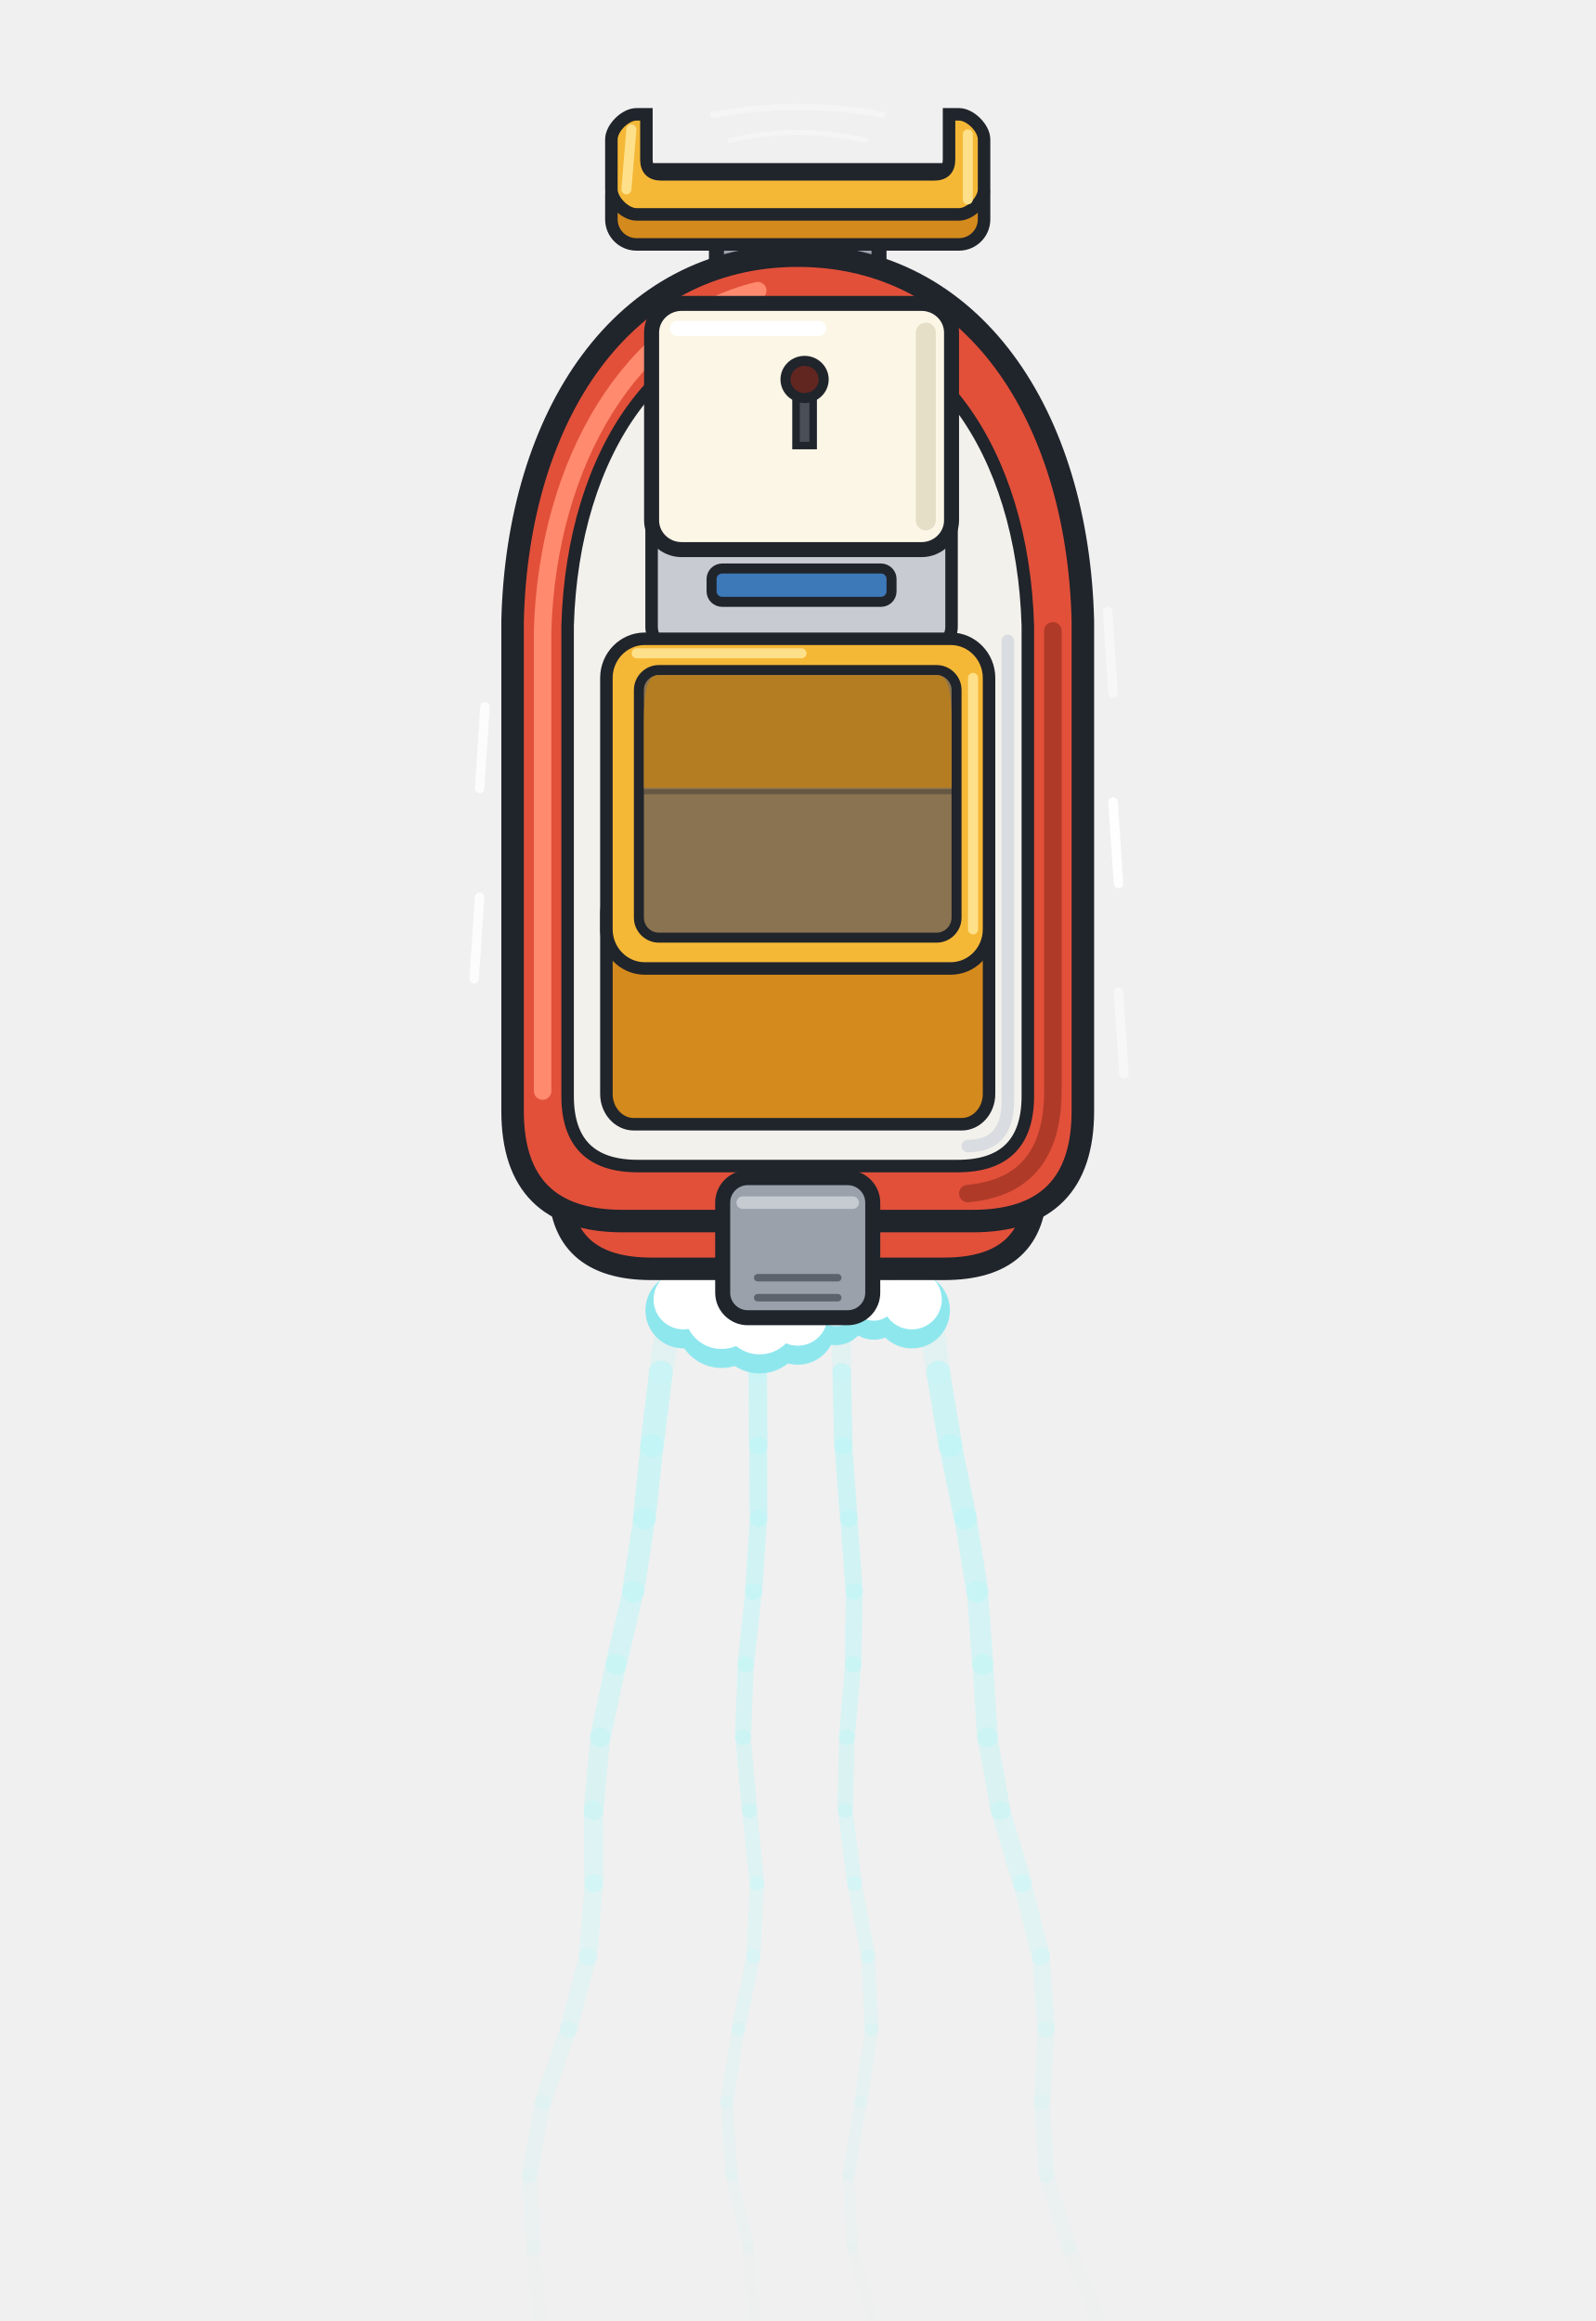
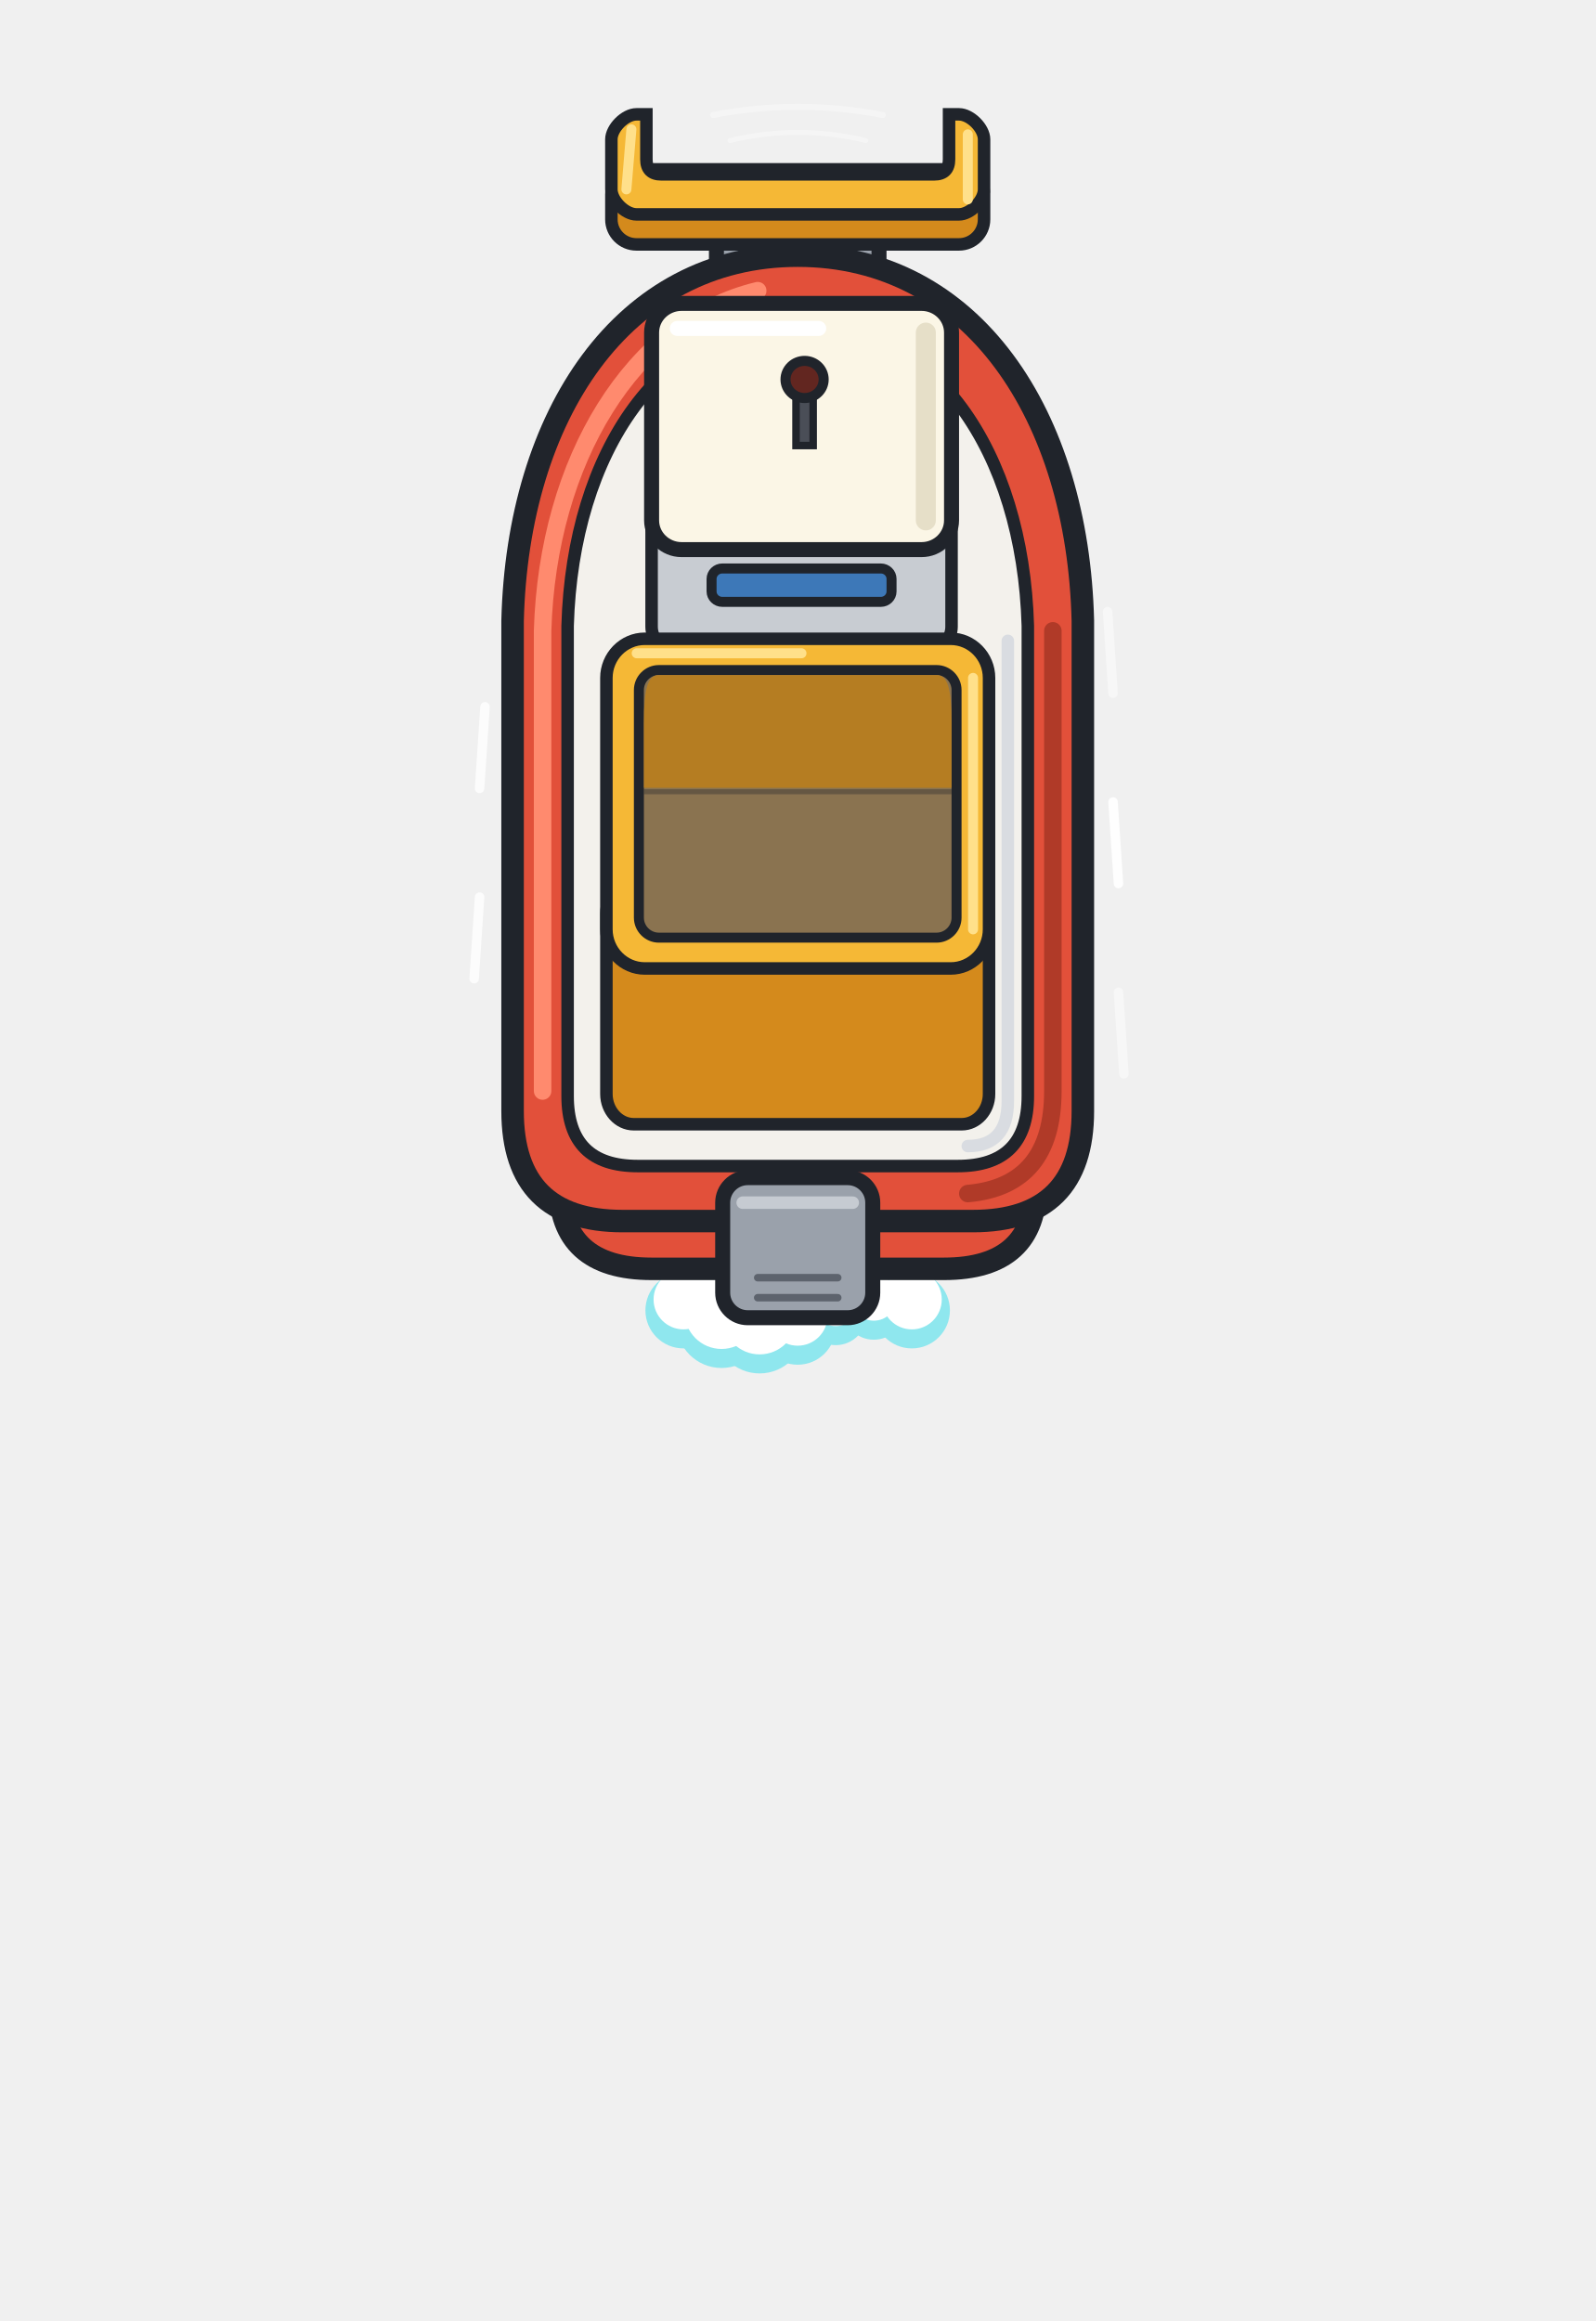
<svg xmlns="http://www.w3.org/2000/svg" viewBox="0 0 586.828 853.758">
  <defs>
    <style>
      .cls-1{fill:#e2503a;stroke:#20242b;stroke-width:8.28;stroke-miterlimit:10}
      .cls-2{fill:none;stroke:#ff8a6e;stroke-width:6.44;stroke-linecap:round}
      .cls-3{fill:none;stroke:#b03a28;stroke-width:6.44;stroke-linecap:round}
      .cls-4{fill:#f3f1ec;stroke:#20242b;stroke-width:4.60;stroke-miterlimit:10}
      .cls-5{fill:none;stroke:#d9dce1;stroke-width:4.60;stroke-linecap:round}
      .cls-6{fill:#9aa1ab;stroke:#20242b;stroke-width:5.52;stroke-miterlimit:10}
      .cls-7{fill:none;stroke:#c6cbd2;stroke-width:4.60;stroke-linecap:round}
      .cls-8{fill:none;stroke:#5d636d;stroke-width:2.76;stroke-linecap:round}
      .cls-9{fill:#c8ccd2;stroke:#20242b;stroke-width:4.60;stroke-miterlimit:10}
      .cls-10{fill:#3d78b8;stroke:#20242b;stroke-width:3.68;stroke-miterlimit:10}
      .cls-11{fill:#fbf6e6;stroke:#20242b;stroke-width:5.52;stroke-miterlimit:10}
      .cls-12{fill:none;stroke:#ffffff;stroke-width:5.52;stroke-linecap:round}
      .cls-13{fill:none;stroke:#e6dfc8;stroke-width:7.36;stroke-linecap:round}
      .cls-14{fill:#4a4e57;stroke:#20242b;stroke-width:2.76;stroke-miterlimit:10}
      .cls-15{fill:#ffb02e;stroke:#20242b;stroke-width:3.68;stroke-miterlimit:10}
      .cls-16{fill:#d48a1c;stroke:#20242b;stroke-width:4.60;stroke-miterlimit:10}
      .cls-17{fill:#f5b836;stroke:#20242b;stroke-width:4.60;stroke-miterlimit:10}
      .cls-18{fill:none;stroke:#ffe08a;stroke-width:3.68;stroke-linecap:round}
      .cls-19{fill:#8a7350;stroke:#20242b;stroke-width:3.68;stroke-miterlimit:10}
      .cls-20{fill:#b57d22}
      .cls-21{fill:none;stroke:#20242b;stroke-opacity:0.35;stroke-width:1.84}
    </style>
  </defs>
  <g id="Asset_15" data-name="Asset 15">
    <g>
      <g id="coletor">
        <g>
          <path d="M256.1 33.0 Q293.5 27.0 330.9 33.0" fill="none" stroke="#ffffff" stroke-opacity="0.00" stroke-width="2.5" stroke-linecap="round" />
          <path d="M262.3 42.3 Q293.5 36.3 324.7 42.3" fill="none" stroke="#ffffff" stroke-opacity="0.35" stroke-width="2.2" stroke-linecap="round" />
          <path d="M268.5 51.7 Q293.5 45.7 318.5 51.7" fill="none" stroke="#ffffff" stroke-opacity="0.35" stroke-width="1.8" stroke-linecap="round" />
          <path d="M180.4 190.0 L178.4 220.0" fill="none" stroke="#ffffff" stroke-opacity="0.00" stroke-width="3.5" stroke-linecap="round" />
          <path d="M178.4 260.0 L176.4 290.0" fill="none" stroke="#ffffff" stroke-opacity="0.78" stroke-width="3.5" stroke-linecap="round" />
          <path d="M176.4 330.0 L174.4 360.0" fill="none" stroke="#ffffff" stroke-opacity="0.78" stroke-width="3.5" stroke-linecap="round" />
          <path d="M407.4 225.0 L409.4 255.0" fill="none" stroke="#ffffff" stroke-opacity="0.45" stroke-width="3.5" stroke-linecap="round" />
          <path d="M409.4 295.0 L411.4 325.0" fill="none" stroke="#ffffff" stroke-opacity="0.90" stroke-width="3.5" stroke-linecap="round" />
          <path d="M411.4 365.0 L413.4 395.0" fill="none" stroke="#ffffff" stroke-opacity="0.45" stroke-width="3.5" stroke-linecap="round" />
-           <path d="M247.4 478.0 L243.1 504.8" fill="none" stroke="#bff6f7" stroke-opacity="0.27" stroke-width="9.0" stroke-linecap="round" />
-           <path d="M243.1 504.8 L239.8 531.7" fill="none" stroke="#bff6f7" stroke-opacity="0.68" stroke-width="8.7" stroke-linecap="round" />
-           <path d="M239.8 531.7 L237.0 558.5" fill="none" stroke="#bff6f7" stroke-opacity="0.68" stroke-width="8.4" stroke-linecap="round" />
-           <path d="M237.0 558.5 L232.9 585.4" fill="none" stroke="#bff6f7" stroke-opacity="0.61" stroke-width="8.1" stroke-linecap="round" />
-           <path d="M232.9 585.4 L226.6 612.2" fill="none" stroke="#bff6f7" stroke-opacity="0.55" stroke-width="7.8" stroke-linecap="round" />
-           <path d="M226.6 612.2 L220.8 639.0" fill="none" stroke="#bff6f7" stroke-opacity="0.49" stroke-width="7.6" stroke-linecap="round" />
-           <path d="M220.8 639.0 L218.3 665.9" fill="none" stroke="#bff6f7" stroke-opacity="0.43" stroke-width="7.3" stroke-linecap="round" />
-           <path d="M218.3 665.9 L218.4 692.7" fill="none" stroke="#bff6f7" stroke-opacity="0.37" stroke-width="7.0" stroke-linecap="round" />
-           <path d="M218.4 692.7 L216.3 719.6" fill="none" stroke="#bff6f7" stroke-opacity="0.32" stroke-width="6.7" stroke-linecap="round" />
-           <path d="M216.3 719.6 L209.1 746.4" fill="none" stroke="#bff6f7" stroke-opacity="0.26" stroke-width="6.4" stroke-linecap="round" />
-           <path d="M209.1 746.4 L199.7 773.2" fill="none" stroke="#bff6f7" stroke-opacity="0.20" stroke-width="6.1" stroke-linecap="round" />
-           <path d="M199.7 773.2 L194.7 800.1" fill="none" stroke="#bff6f7" stroke-opacity="0.15" stroke-width="5.8" stroke-linecap="round" />
-           <path d="M194.7 800.1 L196.2 826.9" fill="none" stroke="#bff6f7" stroke-opacity="0.09" stroke-width="5.5" stroke-linecap="round" />
-           <path d="M196.2 826.9 L198.5 853.8" fill="none" stroke="#bff6f7" stroke-opacity="0.04" stroke-width="5.2" stroke-linecap="round" />
-           <path d="M279.4 478.0 L278.7 504.8" fill="none" stroke="#bff6f7" stroke-opacity="0.27" stroke-width="7.0" stroke-linecap="round" />
-           <path d="M278.7 504.8 L278.9 531.7" fill="none" stroke="#bff6f7" stroke-opacity="0.68" stroke-width="6.8" stroke-linecap="round" />
-           <path d="M278.9 531.7 L279.0 558.5" fill="none" stroke="#bff6f7" stroke-opacity="0.68" stroke-width="6.5" stroke-linecap="round" />
-           <path d="M279.0 558.5 L277.2 585.4" fill="none" stroke="#bff6f7" stroke-opacity="0.61" stroke-width="6.3" stroke-linecap="round" />
-           <path d="M277.2 585.4 L274.3 612.2" fill="none" stroke="#bff6f7" stroke-opacity="0.55" stroke-width="6.1" stroke-linecap="round" />
-           <path d="M274.3 612.2 L273.3 639.0" fill="none" stroke="#bff6f7" stroke-opacity="0.49" stroke-width="5.9" stroke-linecap="round" />
-           <path d="M273.3 639.0 L275.7 665.9" fill="none" stroke="#bff6f7" stroke-opacity="0.43" stroke-width="5.7" stroke-linecap="round" />
-           <path d="M275.7 665.9 L278.4 692.7" fill="none" stroke="#bff6f7" stroke-opacity="0.37" stroke-width="5.4" stroke-linecap="round" />
-           <path d="M278.4 692.7 L277.1 719.6" fill="none" stroke="#bff6f7" stroke-opacity="0.32" stroke-width="5.2" stroke-linecap="round" />
-           <path d="M277.1 719.6 L271.6 746.4" fill="none" stroke="#bff6f7" stroke-opacity="0.26" stroke-width="5.0" stroke-linecap="round" />
-           <path d="M271.6 746.4 L267.3 773.2" fill="none" stroke="#bff6f7" stroke-opacity="0.20" stroke-width="4.8" stroke-linecap="round" />
-           <path d="M267.3 773.2 L269.1 800.1" fill="none" stroke="#bff6f7" stroke-opacity="0.15" stroke-width="4.5" stroke-linecap="round" />
-           <path d="M269.1 800.1 L275.2 826.9" fill="none" stroke="#bff6f7" stroke-opacity="0.09" stroke-width="4.3" stroke-linecap="round" />
-           <path d="M275.2 826.9 L277.9 853.8" fill="none" stroke="#bff6f7" stroke-opacity="0.04" stroke-width="4.1" stroke-linecap="round" />
-           <path d="M309.4 478.0 L309.6 504.8" fill="none" stroke="#bff6f7" stroke-opacity="0.27" stroke-width="7.0" stroke-linecap="round" />
-           <path d="M309.6 504.8 L310.2 531.7" fill="none" stroke="#bff6f7" stroke-opacity="0.68" stroke-width="6.8" stroke-linecap="round" />
-           <path d="M310.2 531.7 L312.2 558.5" fill="none" stroke="#bff6f7" stroke-opacity="0.68" stroke-width="6.5" stroke-linecap="round" />
-           <path d="M312.2 558.5 L314.2 585.4" fill="none" stroke="#bff6f7" stroke-opacity="0.61" stroke-width="6.3" stroke-linecap="round" />
-           <path d="M314.2 585.4 L313.8 612.2" fill="none" stroke="#bff6f7" stroke-opacity="0.55" stroke-width="6.1" stroke-linecap="round" />
-           <path d="M313.8 612.2 L311.5 639.0" fill="none" stroke="#bff6f7" stroke-opacity="0.49" stroke-width="5.9" stroke-linecap="round" />
-           <path d="M311.5 639.0 L310.9 665.9" fill="none" stroke="#bff6f7" stroke-opacity="0.43" stroke-width="5.7" stroke-linecap="round" />
-           <path d="M310.9 665.9 L314.3 692.7" fill="none" stroke="#bff6f7" stroke-opacity="0.37" stroke-width="5.4" stroke-linecap="round" />
-           <path d="M314.3 692.7 L319.3 719.6" fill="none" stroke="#bff6f7" stroke-opacity="0.32" stroke-width="5.2" stroke-linecap="round" />
-           <path d="M319.3 719.6 L320.6 746.4" fill="none" stroke="#bff6f7" stroke-opacity="0.26" stroke-width="5.0" stroke-linecap="round" />
-           <path d="M320.6 746.4 L316.6 773.2" fill="none" stroke="#bff6f7" stroke-opacity="0.20" stroke-width="4.8" stroke-linecap="round" />
-           <path d="M316.6 773.2 L312.1 800.1" fill="none" stroke="#bff6f7" stroke-opacity="0.15" stroke-width="4.5" stroke-linecap="round" />
-           <path d="M312.1 800.1 L313.5 826.9" fill="none" stroke="#bff6f7" stroke-opacity="0.09" stroke-width="4.3" stroke-linecap="round" />
-           <path d="M313.5 826.9 L321.0 853.8" fill="none" stroke="#bff6f7" stroke-opacity="0.04" stroke-width="4.1" stroke-linecap="round" />
-           <path d="M341.4 478.0 L345.1 504.8" fill="none" stroke="#bff6f7" stroke-opacity="0.27" stroke-width="9.0" stroke-linecap="round" />
-           <path d="M345.1 504.8 L349.6 531.7" fill="none" stroke="#bff6f7" stroke-opacity="0.68" stroke-width="8.7" stroke-linecap="round" />
-           <path d="M349.6 531.7 L355.1 558.5" fill="none" stroke="#bff6f7" stroke-opacity="0.68" stroke-width="8.4" stroke-linecap="round" />
-           <path d="M355.1 558.5 L359.5 585.4" fill="none" stroke="#bff6f7" stroke-opacity="0.61" stroke-width="8.1" stroke-linecap="round" />
-           <path d="M359.5 585.4 L361.5 612.2" fill="none" stroke="#bff6f7" stroke-opacity="0.55" stroke-width="7.8" stroke-linecap="round" />
-           <path d="M361.5 612.2 L363.2 639.0" fill="none" stroke="#bff6f7" stroke-opacity="0.49" stroke-width="7.6" stroke-linecap="round" />
-           <path d="M363.2 639.0 L368.0 665.9" fill="none" stroke="#bff6f7" stroke-opacity="0.43" stroke-width="7.3" stroke-linecap="round" />
-           <path d="M368.0 665.9 L376.0 692.7" fill="none" stroke="#bff6f7" stroke-opacity="0.37" stroke-width="7.0" stroke-linecap="round" />
-           <path d="M376.0 692.7 L382.9 719.6" fill="none" stroke="#bff6f7" stroke-opacity="0.32" stroke-width="6.7" stroke-linecap="round" />
-           <path d="M382.9 719.6 L384.8 746.4" fill="none" stroke="#bff6f7" stroke-opacity="0.26" stroke-width="6.4" stroke-linecap="round" />
-           <path d="M384.8 746.4 L383.3 773.2" fill="none" stroke="#bff6f7" stroke-opacity="0.20" stroke-width="6.1" stroke-linecap="round" />
-           <path d="M383.3 773.2 L384.9 800.1" fill="none" stroke="#bff6f7" stroke-opacity="0.15" stroke-width="5.8" stroke-linecap="round" />
-           <path d="M384.9 800.1 L393.3 826.9" fill="none" stroke="#bff6f7" stroke-opacity="0.09" stroke-width="5.5" stroke-linecap="round" />
-           <path d="M393.3 826.9 L404.4 853.8" fill="none" stroke="#bff6f7" stroke-opacity="0.04" stroke-width="5.2" stroke-linecap="round" />
          <circle cx="251.4" cy="482.0" r="14.0" fill="#8fe7ee" />
          <circle cx="265.4" cy="486.6" r="16.6" fill="#8fe7ee" />
          <circle cx="279.4" cy="488.6" r="16.6" fill="#8fe7ee" />
          <circle cx="293.4" cy="488.0" r="14.0" fill="#8fe7ee" />
          <circle cx="307.4" cy="483.4" r="11.4" fill="#8fe7ee" />
          <circle cx="321.4" cy="481.4" r="11.4" fill="#8fe7ee" />
          <circle cx="335.4" cy="482.0" r="14.0" fill="#8fe7ee" />
          <circle cx="251.4" cy="478.0" r="11.0" fill="#ffffff" />
          <circle cx="265.4" cy="482.6" r="13.6" fill="#ffffff" />
          <circle cx="279.4" cy="484.6" r="13.6" fill="#ffffff" />
          <circle cx="293.4" cy="484.0" r="11.0" fill="#ffffff" />
          <circle cx="307.4" cy="479.4" r="8.4" fill="#ffffff" />
          <circle cx="321.4" cy="477.4" r="8.4" fill="#ffffff" />
          <circle cx="335.4" cy="478.0" r="11.0" fill="#ffffff" />
        </g>
        <path d="M267.20 77.02 L272.72 77.02 C274.74 77.02 276.40 78.68 276.40 80.70 L276.40 110.14 C276.40 112.16 274.74 113.82 272.72 113.82 L267.20 113.82 C265.18 113.82 263.52 112.16 263.52 110.14 L263.52 80.70 C263.52 78.68 265.18 77.02 267.20 77.02 Z" class="cls-6" />
        <path d="M314.12 77.02 L319.64 77.02 C321.66 77.02 323.32 78.68 323.32 80.70 L323.32 110.14 C323.32 112.16 321.66 113.82 319.64 113.82 L314.12 113.82 C312.10 113.82 310.44 112.16 310.44 110.14 L310.44 80.70 C310.44 78.68 312.10 77.02 314.12 77.02 Z" class="cls-6" />
        <path d="M234.08 62.30 L352.76 62.30 C357.82 62.30 361.96 66.44 361.96 71.50 L361.96 80.70 C361.96 85.76 357.82 89.90 352.76 89.90 L234.08 89.90 C229.02 89.90 224.88 85.76 224.88 80.70 L224.88 71.50 C224.88 66.44 229.02 62.30 234.08 62.30 Z" class="cls-16" />
        <path d="M234.08 42.06 L237.76 42.06 L237.76 58.62 Q237.76 64.14 243.28 64.14 L343.56 64.14 Q349.08 64.14 349.08 58.62 L349.08 42.06 L352.76 42.06 C356.90 42.06 361.96 47.12 361.96 51.26 L361.96 69.66 C361.96 73.80 356.90 78.86 352.76 78.86 L234.08 78.86 C229.94 78.86 224.88 73.80 224.88 69.66 L224.88 51.26 C224.88 47.12 229.94 42.06 234.08 42.06 Z" class="cls-17" />
        <path d="M230.40 69.66 L232.24 47.58" class="cls-18" />
        <path d="M355.98 49.42 L355.98 73.34" class="cls-18" />
      </g>
      <path d="M293.42 195.72 C347.20 195.72 379.47 240.66 381.01 298.23 L381.01 435.84 C381.01 456.44 369.74 466.73 347.20 466.73 L239.64 466.73 C217.10 466.73 205.83 456.44 205.83 435.84 L205.83 298.23 C207.37 240.66 239.64 195.72 293.42 195.72 Z" class="cls-1" />
      <path d="M293.42 94.04 C357.82 94.04 396.46 152.92 398.30 228.36 L398.30 408.68 C398.30 435.67 384.81 449.16 357.82 449.16 L229.02 449.16 C202.03 449.16 188.54 435.67 188.54 408.68 L188.54 228.36 C190.38 152.92 229.02 94.04 293.42 94.04 Z" class="cls-1" />
      <path d="M199.58 401.32 L199.58 232.04 C201.42 169.48 232.70 117.96 278.70 106.92" class="cls-2" />
      <path d="M387.26 232.04 L387.26 401.32 C387.26 424.63 376.83 437.20 355.98 439.04" class="cls-3" />
      <path d="M293.42 117.96 C343.10 117.96 376.22 165.80 378.06 230.20 L378.06 403.16 C378.06 420.33 369.47 428.92 352.30 428.92 L234.54 428.92 C217.37 428.92 208.78 420.33 208.78 403.16 L208.78 230.20 C210.62 165.80 243.74 117.96 293.42 117.96 Z" class="cls-4" />
      <path d="M370.70 235.72 L370.70 405.00 C370.70 416.04 365.79 421.56 355.98 421.56" class="cls-5" />
      <g>
        <path d="M275.02 433.19 L311.82 433.19 C316.88 433.19 321.02 437.33 321.02 442.39 L321.02 475.51 C321.02 480.57 316.88 484.71 311.82 484.71 L275.02 484.71 C269.96 484.71 265.82 480.57 265.82 475.51 L265.82 442.39 C265.82 437.33 269.96 433.19 275.02 433.19 Z" class="cls-6" />
        <path d="M273.18 442.39 L313.66 442.39" class="cls-7" />
        <path d="M278.70 469.99 L308.14 469.99 M278.70 477.35 L308.14 477.35" class="cls-8" />
      </g>
      <g>
        <path d="M247.55 186.44 L342.12 186.44 C346.45 186.44 350.00 190.18 350.00 194.76 L350.00 230.53 C350.00 235.10 346.45 238.85 342.12 238.85 L247.55 238.85 C243.21 238.85 239.67 235.10 239.67 230.53 L239.67 194.76 C239.67 190.18 243.21 186.44 247.55 186.44 Z" class="cls-9" />
        <path d="M265.67 209.11 L323.99 209.11 C326.16 209.11 327.93 210.84 327.93 212.95 L327.93 217.56 C327.93 219.67 326.16 221.39 323.99 221.39 L265.67 221.39 C263.51 221.39 261.73 219.67 261.73 217.56 L261.73 212.95 C261.73 210.84 263.51 209.11 265.67 209.11 Z" class="cls-10" />
        <path d="M250.70 111.60 L338.97 111.60 C345.03 111.60 350.00 116.43 350.00 122.34 L350.00 191.42 C350.00 197.33 345.03 202.17 338.97 202.17 L250.70 202.17 C244.63 202.17 239.67 197.33 239.67 191.42 L239.67 122.34 C239.67 116.43 244.63 111.60 250.70 111.60 Z" class="cls-11" />
        <path d="M249.12 120.81 L301.14 120.81" class="cls-12" />
        <path d="M340.54 122.34 L340.54 191.42" class="cls-13" />
        <path d="M292.79 144.33 L299.10 144.33 L299.10 163.89 L292.79 163.89 Z" class="cls-14" />
        <path id="luz" d="M288.93 139.58 C288.93 135.81 292.07 132.75 295.95 132.75 C299.82 132.75 302.96 135.81 302.96 139.58 C302.96 143.35 299.82 146.41 295.95 146.41 C292.07 146.41 288.93 143.35 288.93 139.58 Z" fill="#622620" stroke="#20242b" stroke-width="3.7" />
      </g>
      <path d="M233.10 324.80 L353.74 324.80 C359.26 324.80 363.79 329.81 363.79 335.94 L363.79 402.41 C363.79 408.53 359.26 413.54 353.74 413.54 L233.10 413.54 C227.58 413.54 223.05 408.53 223.05 402.41 L223.05 335.94 C223.05 329.81 227.58 324.80 233.10 324.80 Z" class="cls-16" />
      <path d="M237.13 234.97 L349.71 234.97 C357.45 234.97 363.79 241.44 363.79 249.36 L363.79 341.85 C363.79 349.77 357.45 356.24 349.71 356.24 L237.13 356.24 C229.39 356.24 223.05 349.77 223.05 341.85 L223.05 249.36 C223.05 241.44 229.39 234.97 237.13 234.97 Z" class="cls-17" />
      <path d="M234.19 240.30 L294.80 240.30" class="cls-18" />
      <path d="M357.91 249.36 L357.91 341.85" class="cls-18" />
      <path id="cacamba" d="M242.36 246.47 L344.48 246.47 C348.53 246.47 351.84 249.78 351.84 253.83 L351.84 337.55 C351.84 341.59 348.53 344.91 344.48 344.91 L242.36 344.91 C238.31 344.91 235.00 341.59 235.00 337.55 L235.00 253.83 C235.00 249.78 238.31 246.47 242.36 246.47 Z" class="cls-19" />
      <path id="cacamba_parede" d="M242.36 248.31 L344.48 248.31 C348.53 248.31 350.00 253.05 350.00 266.08 L350.00 289.78 L236.84 289.78 L236.84 266.08 C236.84 253.05 238.31 248.31 242.36 248.31 Z" class="cls-20" />
      <path d="M236.84 291.24 L350.00 291.24" class="cls-21" />
    </g>
  </g>
</svg>
